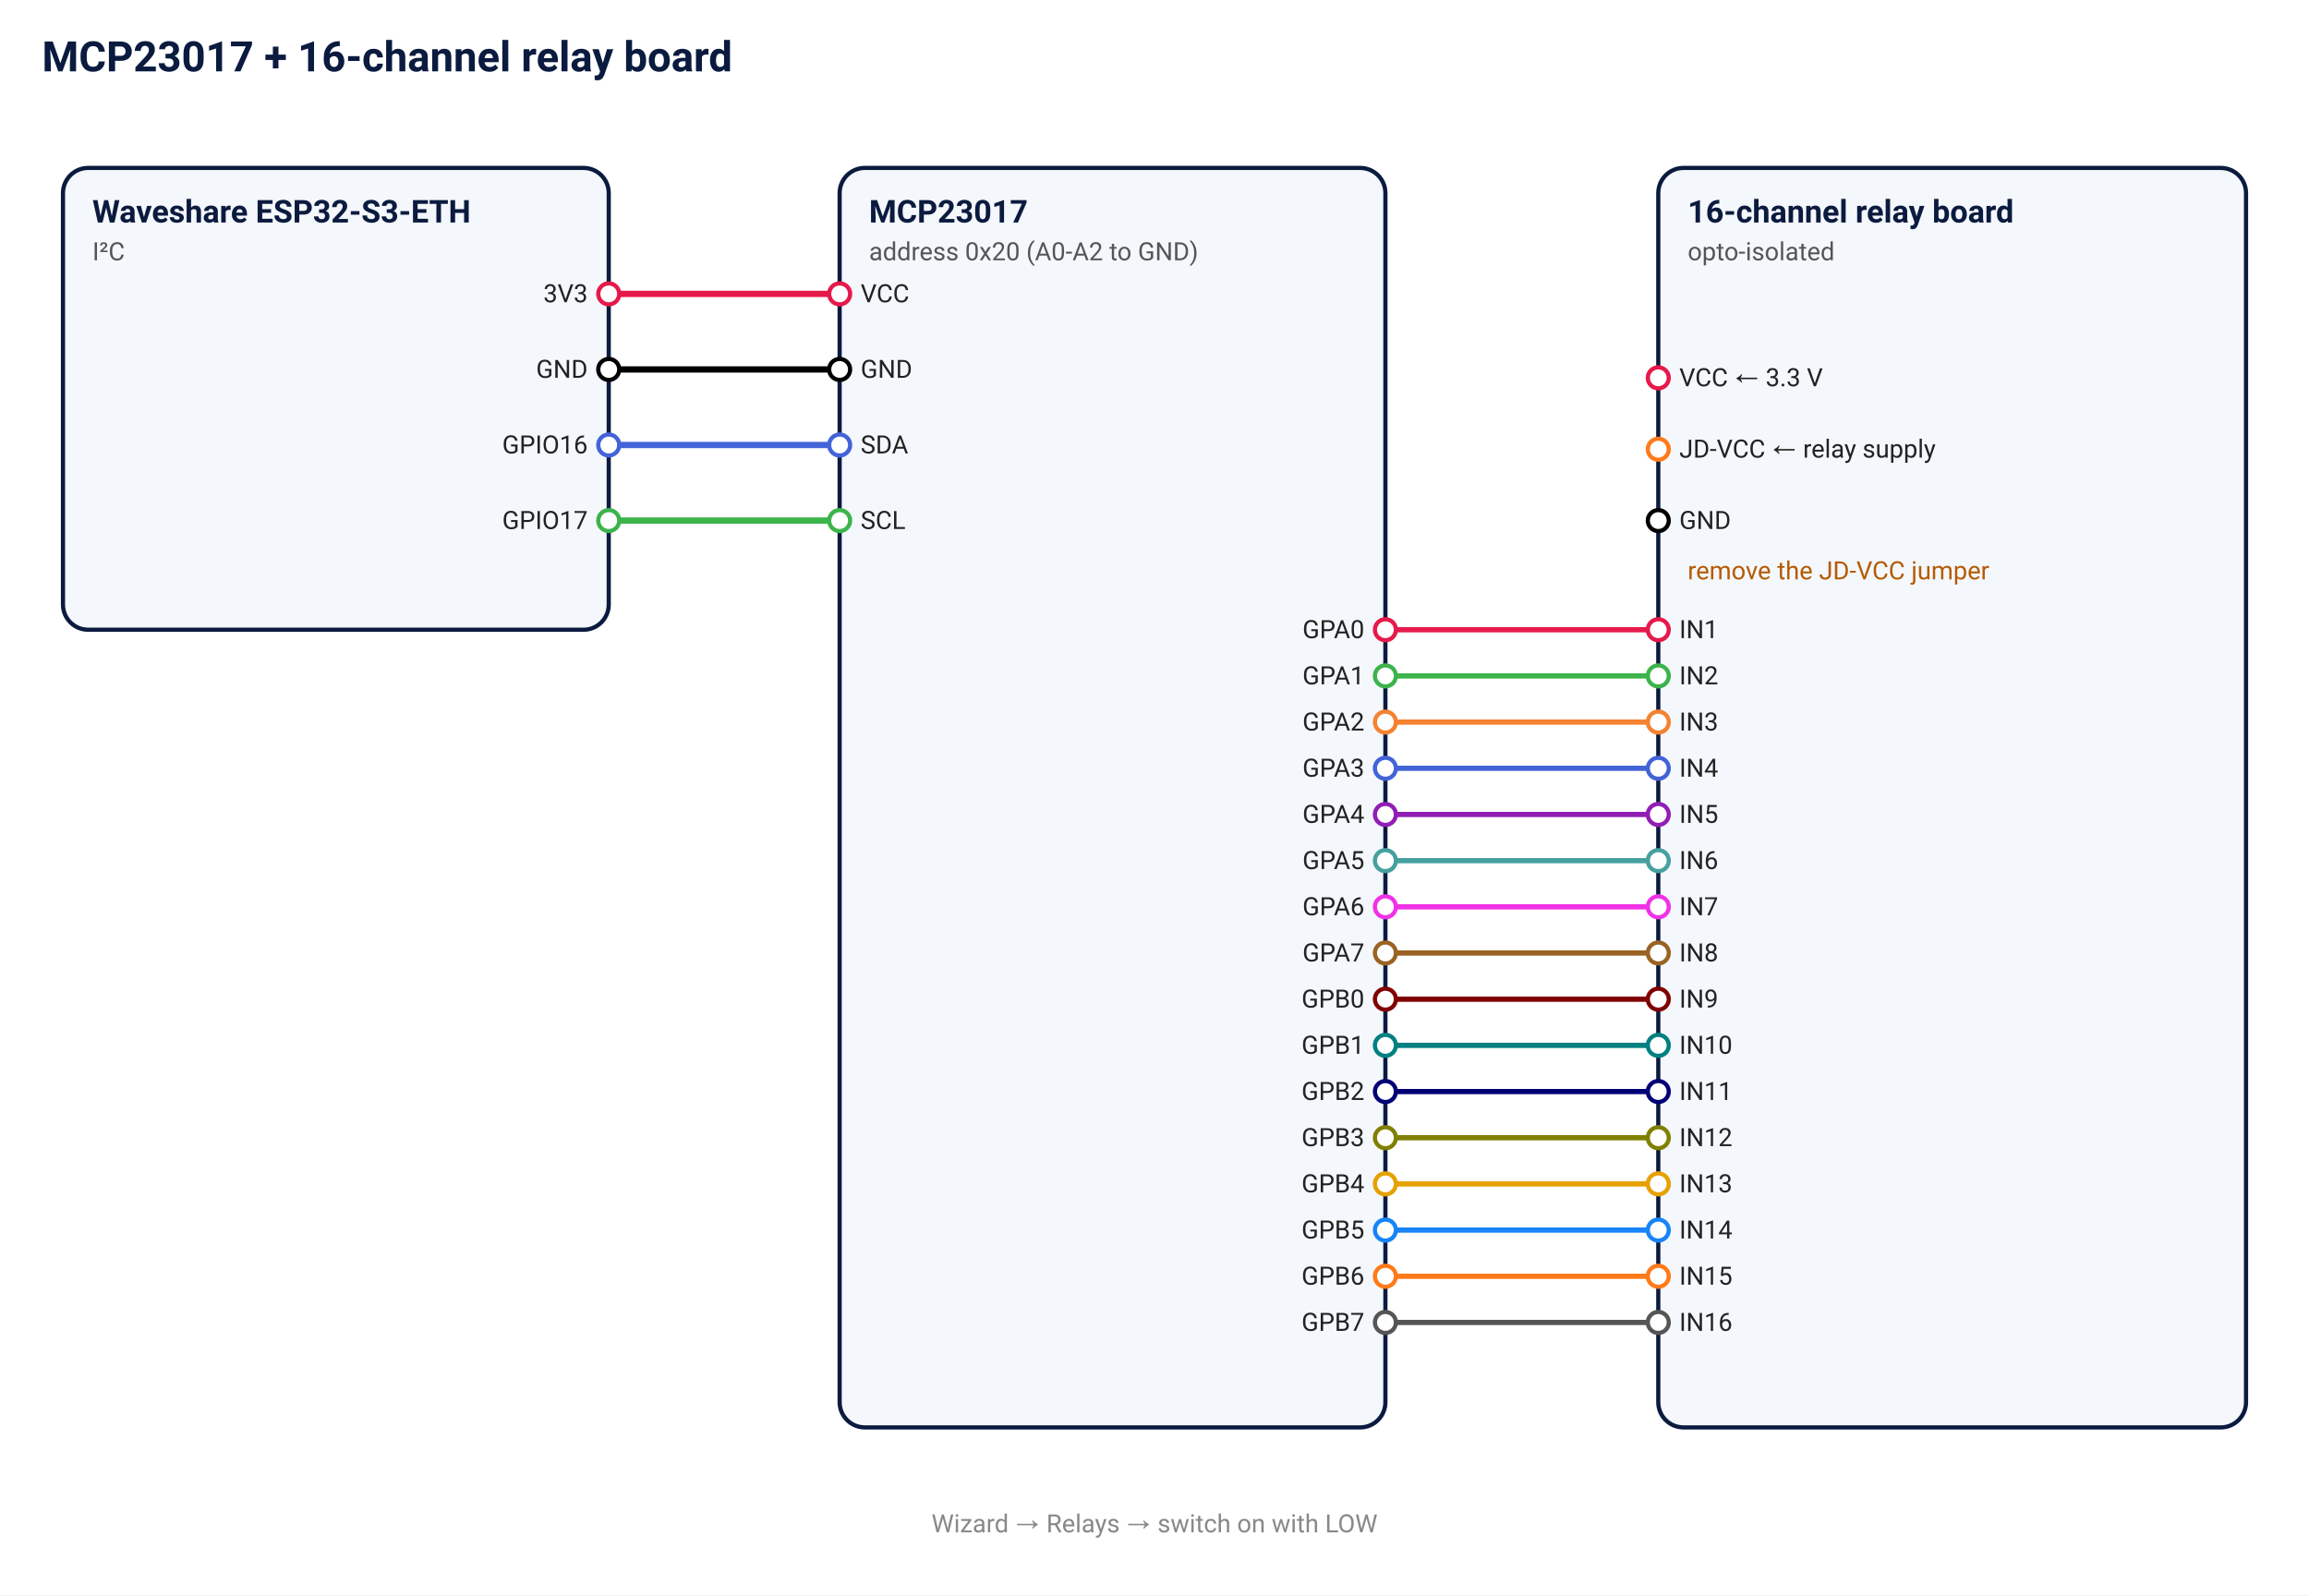
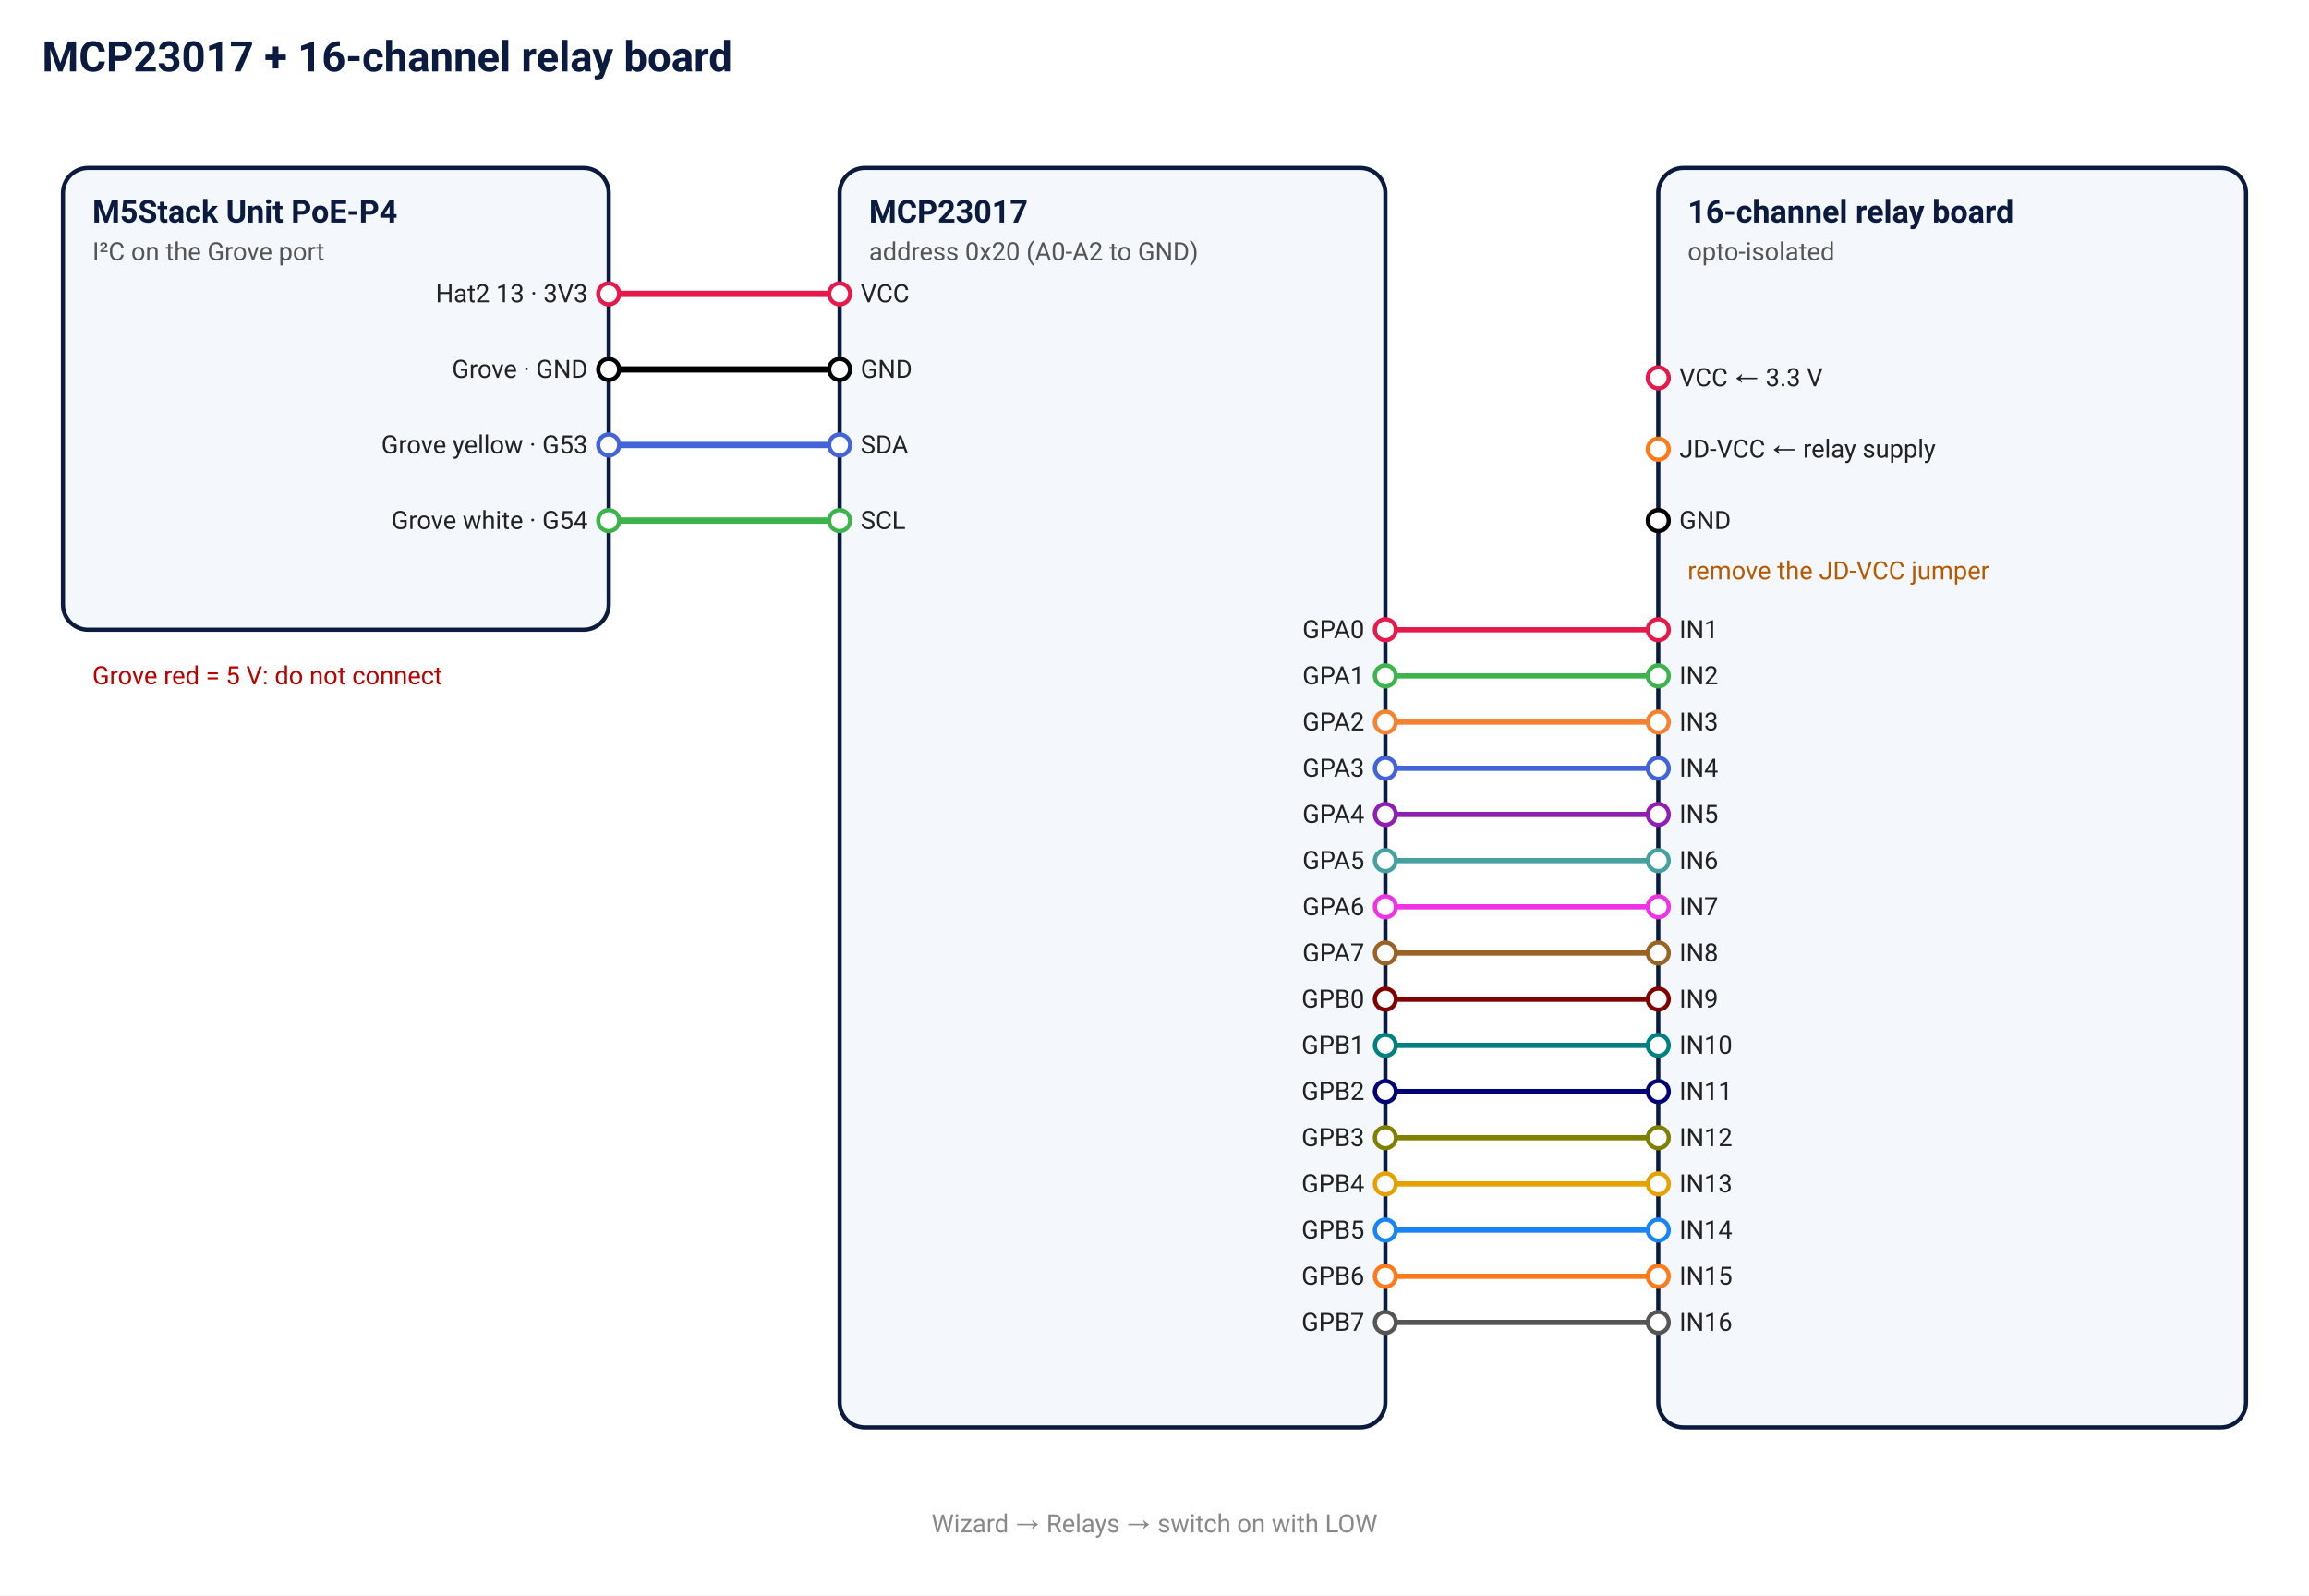
<svg xmlns="http://www.w3.org/2000/svg" viewBox="0 0 1100 760" width="1100" height="760" font-family="Segoe UI, Roboto, Helvetica, Arial, sans-serif">
  <rect width="1100" height="760" fill="#ffffff" />
  <text x="20" y="34" font-size="20" font-weight="700" fill="#0B1B3F">MCP23017 + 16-channel relay board</text>
  <rect x="30" y="80" width="260" height="220" rx="12" fill="#f4f7fb" stroke="#0B1B3F" stroke-width="2" />
-   <text x="44" y="106" font-size="15" font-weight="700" fill="#0B1B3F">Waveshare ESP32-S3-ETH</text>
-   <text x="44" y="124" font-size="12" fill="#555">I²C</text>
+   <text x="44" y="106" font-size="15" font-weight="700" fill="#0B1B3F">M5Stack Unit PoE-P4</text>
+   <text x="44" y="124" font-size="12" fill="#555">I²C on the Grove port</text>
  <rect x="400" y="80" width="260" height="600" rx="12" fill="#f4f7fb" stroke="#0B1B3F" stroke-width="2" />
  <text x="414" y="106" font-size="15" font-weight="700" fill="#0B1B3F">MCP23017</text>
  <text x="414" y="124" font-size="12" fill="#555">address 0x20 (A0-A2 to GND)</text>
  <rect x="790" y="80" width="280" height="600" rx="12" fill="#f4f7fb" stroke="#0B1B3F" stroke-width="2" />
  <text x="804" y="106" font-size="15" font-weight="700" fill="#0B1B3F">16-channel relay board</text>
  <text x="804" y="124" font-size="12" fill="#555">opto-isolated</text>
  <circle cx="290" cy="140" r="5" fill="#fff" stroke="#e6194b" stroke-width="2" />
-   <text x="280" y="144" font-size="12" text-anchor="end" fill="#222">3V3</text>
+   <text x="280" y="144" font-size="12" text-anchor="end" fill="#222">Hat2 13  ·  3V3</text>
  <circle cx="400" cy="140" r="5" fill="#fff" stroke="#e6194b" stroke-width="2" />
  <text x="410" y="144" font-size="12" text-anchor="start" fill="#222">VCC</text>
  <path d="M295 140 C345.0 140 345.0 140 395 140" fill="none" stroke="#e6194b" stroke-width="3" />
  <circle cx="290" cy="176" r="5" fill="#fff" stroke="#000" stroke-width="2" />
-   <text x="280" y="180" font-size="12" text-anchor="end" fill="#222">GND</text>
+   <text x="280" y="180" font-size="12" text-anchor="end" fill="#222">Grove  ·  GND</text>
  <circle cx="400" cy="176" r="5" fill="#fff" stroke="#000" stroke-width="2" />
  <text x="410" y="180" font-size="12" text-anchor="start" fill="#222">GND</text>
  <path d="M295 176 C345.0 176 345.0 176 395 176" fill="none" stroke="#000" stroke-width="3" />
  <circle cx="290" cy="212" r="5" fill="#fff" stroke="#4363d8" stroke-width="2" />
-   <text x="280" y="216" font-size="12" text-anchor="end" fill="#222">GPIO16</text>
+   <text x="280" y="216" font-size="12" text-anchor="end" fill="#222">Grove yellow  ·  G53</text>
  <circle cx="400" cy="212" r="5" fill="#fff" stroke="#4363d8" stroke-width="2" />
  <text x="410" y="216" font-size="12" text-anchor="start" fill="#222">SDA</text>
  <path d="M295 212 C345.0 212 345.0 212 395 212" fill="none" stroke="#4363d8" stroke-width="3" />
  <circle cx="290" cy="248" r="5" fill="#fff" stroke="#3cb44b" stroke-width="2" />
-   <text x="280" y="252" font-size="12" text-anchor="end" fill="#222">GPIO17</text>
+   <text x="280" y="252" font-size="12" text-anchor="end" fill="#222">Grove white  ·  G54</text>
  <circle cx="400" cy="248" r="5" fill="#fff" stroke="#3cb44b" stroke-width="2" />
  <text x="410" y="252" font-size="12" text-anchor="start" fill="#222">SCL</text>
  <path d="M295 248 C345.0 248 345.0 248 395 248" fill="none" stroke="#3cb44b" stroke-width="3" />
  <circle cx="660" cy="300" r="5" fill="#fff" stroke="#e6194b" stroke-width="2" />
  <text x="650" y="304" font-size="12" text-anchor="end" fill="#222">GPA0</text>
  <circle cx="790" cy="300" r="5" fill="#fff" stroke="#e6194b" stroke-width="2" />
  <text x="800" y="304" font-size="12" text-anchor="start" fill="#222">IN1</text>
  <path d="M665 300 C725.0 300 725.0 300 785 300" fill="none" stroke="#e6194b" stroke-width="2.5" />
  <circle cx="660" cy="322" r="5" fill="#fff" stroke="#3cb44b" stroke-width="2" />
  <text x="650" y="326" font-size="12" text-anchor="end" fill="#222">GPA1</text>
  <circle cx="790" cy="322" r="5" fill="#fff" stroke="#3cb44b" stroke-width="2" />
  <text x="800" y="326" font-size="12" text-anchor="start" fill="#222">IN2</text>
  <path d="M665 322 C725.0 322 725.0 322 785 322" fill="none" stroke="#3cb44b" stroke-width="2.5" />
  <circle cx="660" cy="344" r="5" fill="#fff" stroke="#f58231" stroke-width="2" />
  <text x="650" y="348" font-size="12" text-anchor="end" fill="#222">GPA2</text>
  <circle cx="790" cy="344" r="5" fill="#fff" stroke="#f58231" stroke-width="2" />
  <text x="800" y="348" font-size="12" text-anchor="start" fill="#222">IN3</text>
  <path d="M665 344 C725.0 344 725.0 344 785 344" fill="none" stroke="#f58231" stroke-width="2.5" />
  <circle cx="660" cy="366" r="5" fill="#fff" stroke="#4363d8" stroke-width="2" />
  <text x="650" y="370" font-size="12" text-anchor="end" fill="#222">GPA3</text>
  <circle cx="790" cy="366" r="5" fill="#fff" stroke="#4363d8" stroke-width="2" />
  <text x="800" y="370" font-size="12" text-anchor="start" fill="#222">IN4</text>
  <path d="M665 366 C725.0 366 725.0 366 785 366" fill="none" stroke="#4363d8" stroke-width="2.5" />
  <circle cx="660" cy="388" r="5" fill="#fff" stroke="#911eb4" stroke-width="2" />
  <text x="650" y="392" font-size="12" text-anchor="end" fill="#222">GPA4</text>
  <circle cx="790" cy="388" r="5" fill="#fff" stroke="#911eb4" stroke-width="2" />
  <text x="800" y="392" font-size="12" text-anchor="start" fill="#222">IN5</text>
  <path d="M665 388 C725.0 388 725.0 388 785 388" fill="none" stroke="#911eb4" stroke-width="2.5" />
  <circle cx="660" cy="410" r="5" fill="#fff" stroke="#46a0a0" stroke-width="2" />
  <text x="650" y="414" font-size="12" text-anchor="end" fill="#222">GPA5</text>
  <circle cx="790" cy="410" r="5" fill="#fff" stroke="#46a0a0" stroke-width="2" />
  <text x="800" y="414" font-size="12" text-anchor="start" fill="#222">IN6</text>
  <path d="M665 410 C725.0 410 725.0 410 785 410" fill="none" stroke="#46a0a0" stroke-width="2.5" />
  <circle cx="660" cy="432" r="5" fill="#fff" stroke="#f032e6" stroke-width="2" />
  <text x="650" y="436" font-size="12" text-anchor="end" fill="#222">GPA6</text>
  <circle cx="790" cy="432" r="5" fill="#fff" stroke="#f032e6" stroke-width="2" />
  <text x="800" y="436" font-size="12" text-anchor="start" fill="#222">IN7</text>
  <path d="M665 432 C725.0 432 725.0 432 785 432" fill="none" stroke="#f032e6" stroke-width="2.5" />
  <circle cx="660" cy="454" r="5" fill="#fff" stroke="#9a6324" stroke-width="2" />
  <text x="650" y="458" font-size="12" text-anchor="end" fill="#222">GPA7</text>
  <circle cx="790" cy="454" r="5" fill="#fff" stroke="#9a6324" stroke-width="2" />
  <text x="800" y="458" font-size="12" text-anchor="start" fill="#222">IN8</text>
  <path d="M665 454 C725.0 454 725.0 454 785 454" fill="none" stroke="#9a6324" stroke-width="2.5" />
  <circle cx="660" cy="476" r="5" fill="#fff" stroke="#800000" stroke-width="2" />
  <text x="650" y="480" font-size="12" text-anchor="end" fill="#222">GPB0</text>
  <circle cx="790" cy="476" r="5" fill="#fff" stroke="#800000" stroke-width="2" />
  <text x="800" y="480" font-size="12" text-anchor="start" fill="#222">IN9</text>
  <path d="M665 476 C725.0 476 725.0 476 785 476" fill="none" stroke="#800000" stroke-width="2.5" />
  <circle cx="660" cy="498" r="5" fill="#fff" stroke="#008080" stroke-width="2" />
  <text x="650" y="502" font-size="12" text-anchor="end" fill="#222">GPB1</text>
  <circle cx="790" cy="498" r="5" fill="#fff" stroke="#008080" stroke-width="2" />
  <text x="800" y="502" font-size="12" text-anchor="start" fill="#222">IN10</text>
  <path d="M665 498 C725.0 498 725.0 498 785 498" fill="none" stroke="#008080" stroke-width="2.5" />
  <circle cx="660" cy="520" r="5" fill="#fff" stroke="#000075" stroke-width="2" />
  <text x="650" y="524" font-size="12" text-anchor="end" fill="#222">GPB2</text>
  <circle cx="790" cy="520" r="5" fill="#fff" stroke="#000075" stroke-width="2" />
  <text x="800" y="524" font-size="12" text-anchor="start" fill="#222">IN11</text>
  <path d="M665 520 C725.0 520 725.0 520 785 520" fill="none" stroke="#000075" stroke-width="2.5" />
  <circle cx="660" cy="542" r="5" fill="#fff" stroke="#808000" stroke-width="2" />
  <text x="650" y="546" font-size="12" text-anchor="end" fill="#222">GPB3</text>
  <circle cx="790" cy="542" r="5" fill="#fff" stroke="#808000" stroke-width="2" />
  <text x="800" y="546" font-size="12" text-anchor="start" fill="#222">IN12</text>
  <path d="M665 542 C725.0 542 725.0 542 785 542" fill="none" stroke="#808000" stroke-width="2.5" />
  <circle cx="660" cy="564" r="5" fill="#fff" stroke="#e6a100" stroke-width="2" />
  <text x="650" y="568" font-size="12" text-anchor="end" fill="#222">GPB4</text>
  <circle cx="790" cy="564" r="5" fill="#fff" stroke="#e6a100" stroke-width="2" />
  <text x="800" y="568" font-size="12" text-anchor="start" fill="#222">IN13</text>
  <path d="M665 564 C725.0 564 725.0 564 785 564" fill="none" stroke="#e6a100" stroke-width="2.5" />
  <circle cx="660" cy="586" r="5" fill="#fff" stroke="#1784F7" stroke-width="2" />
  <text x="650" y="590" font-size="12" text-anchor="end" fill="#222">GPB5</text>
  <circle cx="790" cy="586" r="5" fill="#fff" stroke="#1784F7" stroke-width="2" />
  <text x="800" y="590" font-size="12" text-anchor="start" fill="#222">IN14</text>
  <path d="M665 586 C725.0 586 725.0 586 785 586" fill="none" stroke="#1784F7" stroke-width="2.5" />
  <circle cx="660" cy="608" r="5" fill="#fff" stroke="#ff7a1a" stroke-width="2" />
  <text x="650" y="612" font-size="12" text-anchor="end" fill="#222">GPB6</text>
  <circle cx="790" cy="608" r="5" fill="#fff" stroke="#ff7a1a" stroke-width="2" />
  <text x="800" y="612" font-size="12" text-anchor="start" fill="#222">IN15</text>
  <path d="M665 608 C725.0 608 725.0 608 785 608" fill="none" stroke="#ff7a1a" stroke-width="2.5" />
  <circle cx="660" cy="630" r="5" fill="#fff" stroke="#555" stroke-width="2" />
  <text x="650" y="634" font-size="12" text-anchor="end" fill="#222">GPB7</text>
  <circle cx="790" cy="630" r="5" fill="#fff" stroke="#555" stroke-width="2" />
  <text x="800" y="634" font-size="12" text-anchor="start" fill="#222">IN16</text>
  <path d="M665 630 C725.0 630 725.0 630 785 630" fill="none" stroke="#555" stroke-width="2.5" />
  <circle cx="790" cy="180" r="5" fill="#fff" stroke="#e6194b" stroke-width="2" />
  <text x="800" y="184" font-size="12" text-anchor="start" fill="#222">VCC  ←  3.3 V</text>
  <circle cx="790" cy="214" r="5" fill="#fff" stroke="#ff7a1a" stroke-width="2" />
  <text x="800" y="218" font-size="12" text-anchor="start" fill="#222">JD-VCC  ←  relay supply</text>
  <circle cx="790" cy="248" r="5" fill="#fff" stroke="#000" stroke-width="2" />
  <text x="800" y="252" font-size="12" text-anchor="start" fill="#222">GND</text>
  <text x="804" y="276" font-size="12" fill="#b55a00">remove the JD-VCC jumper</text>
+   <text x="44" y="326" font-size="12" fill="#b00">Grove red = 5 V: do not connect</text>
  <text x="550.0" y="730" font-size="12" text-anchor="middle" fill="#888">Wizard → Relays → switch on with LOW</text>
</svg>
